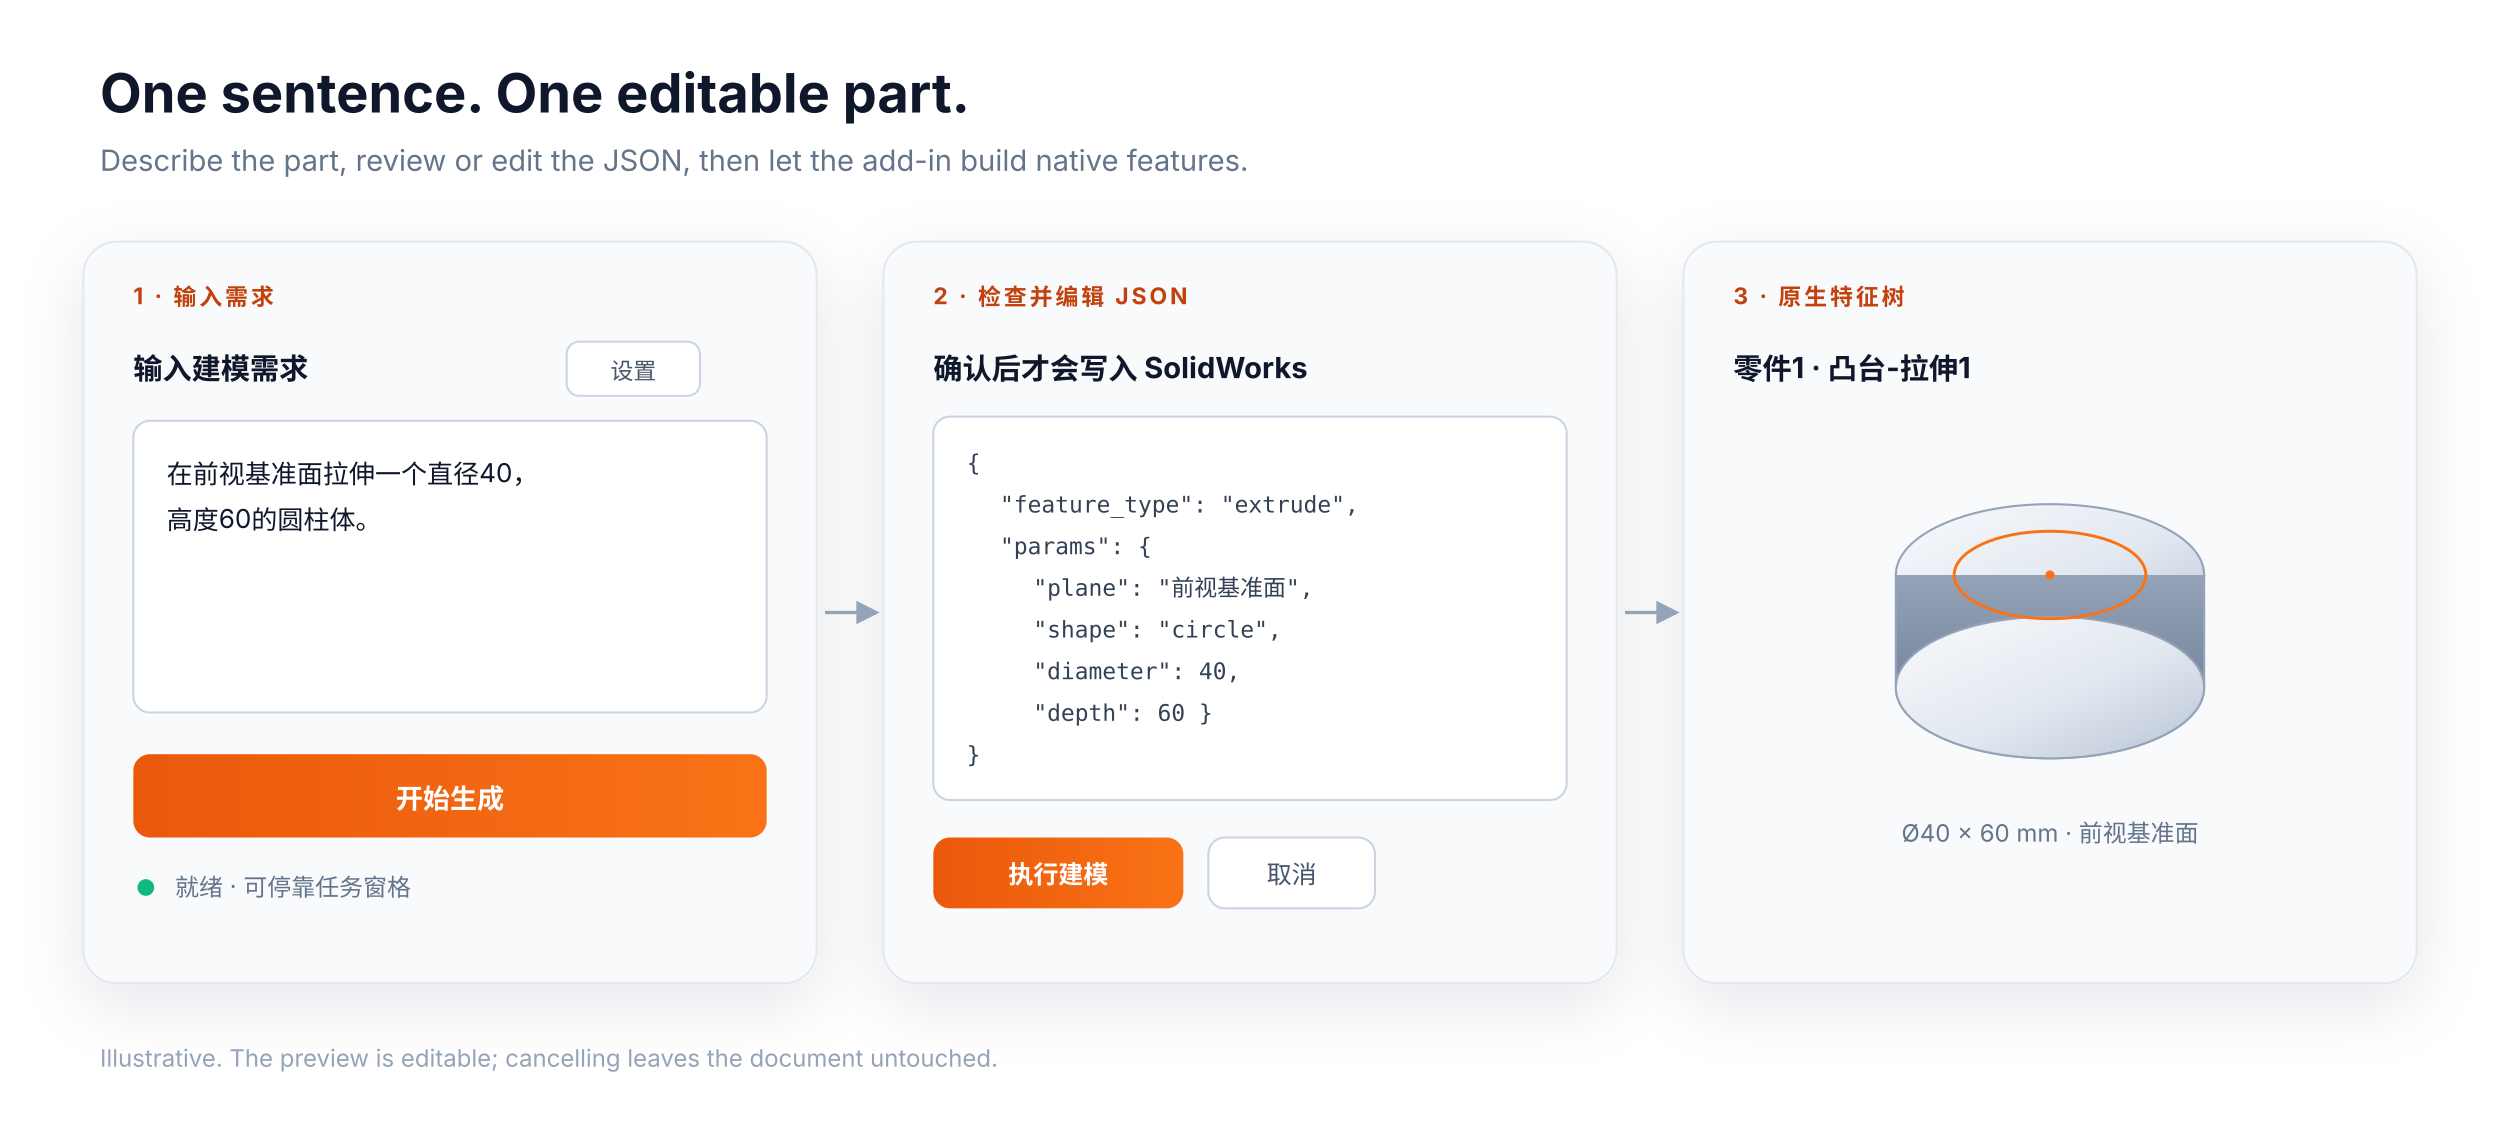
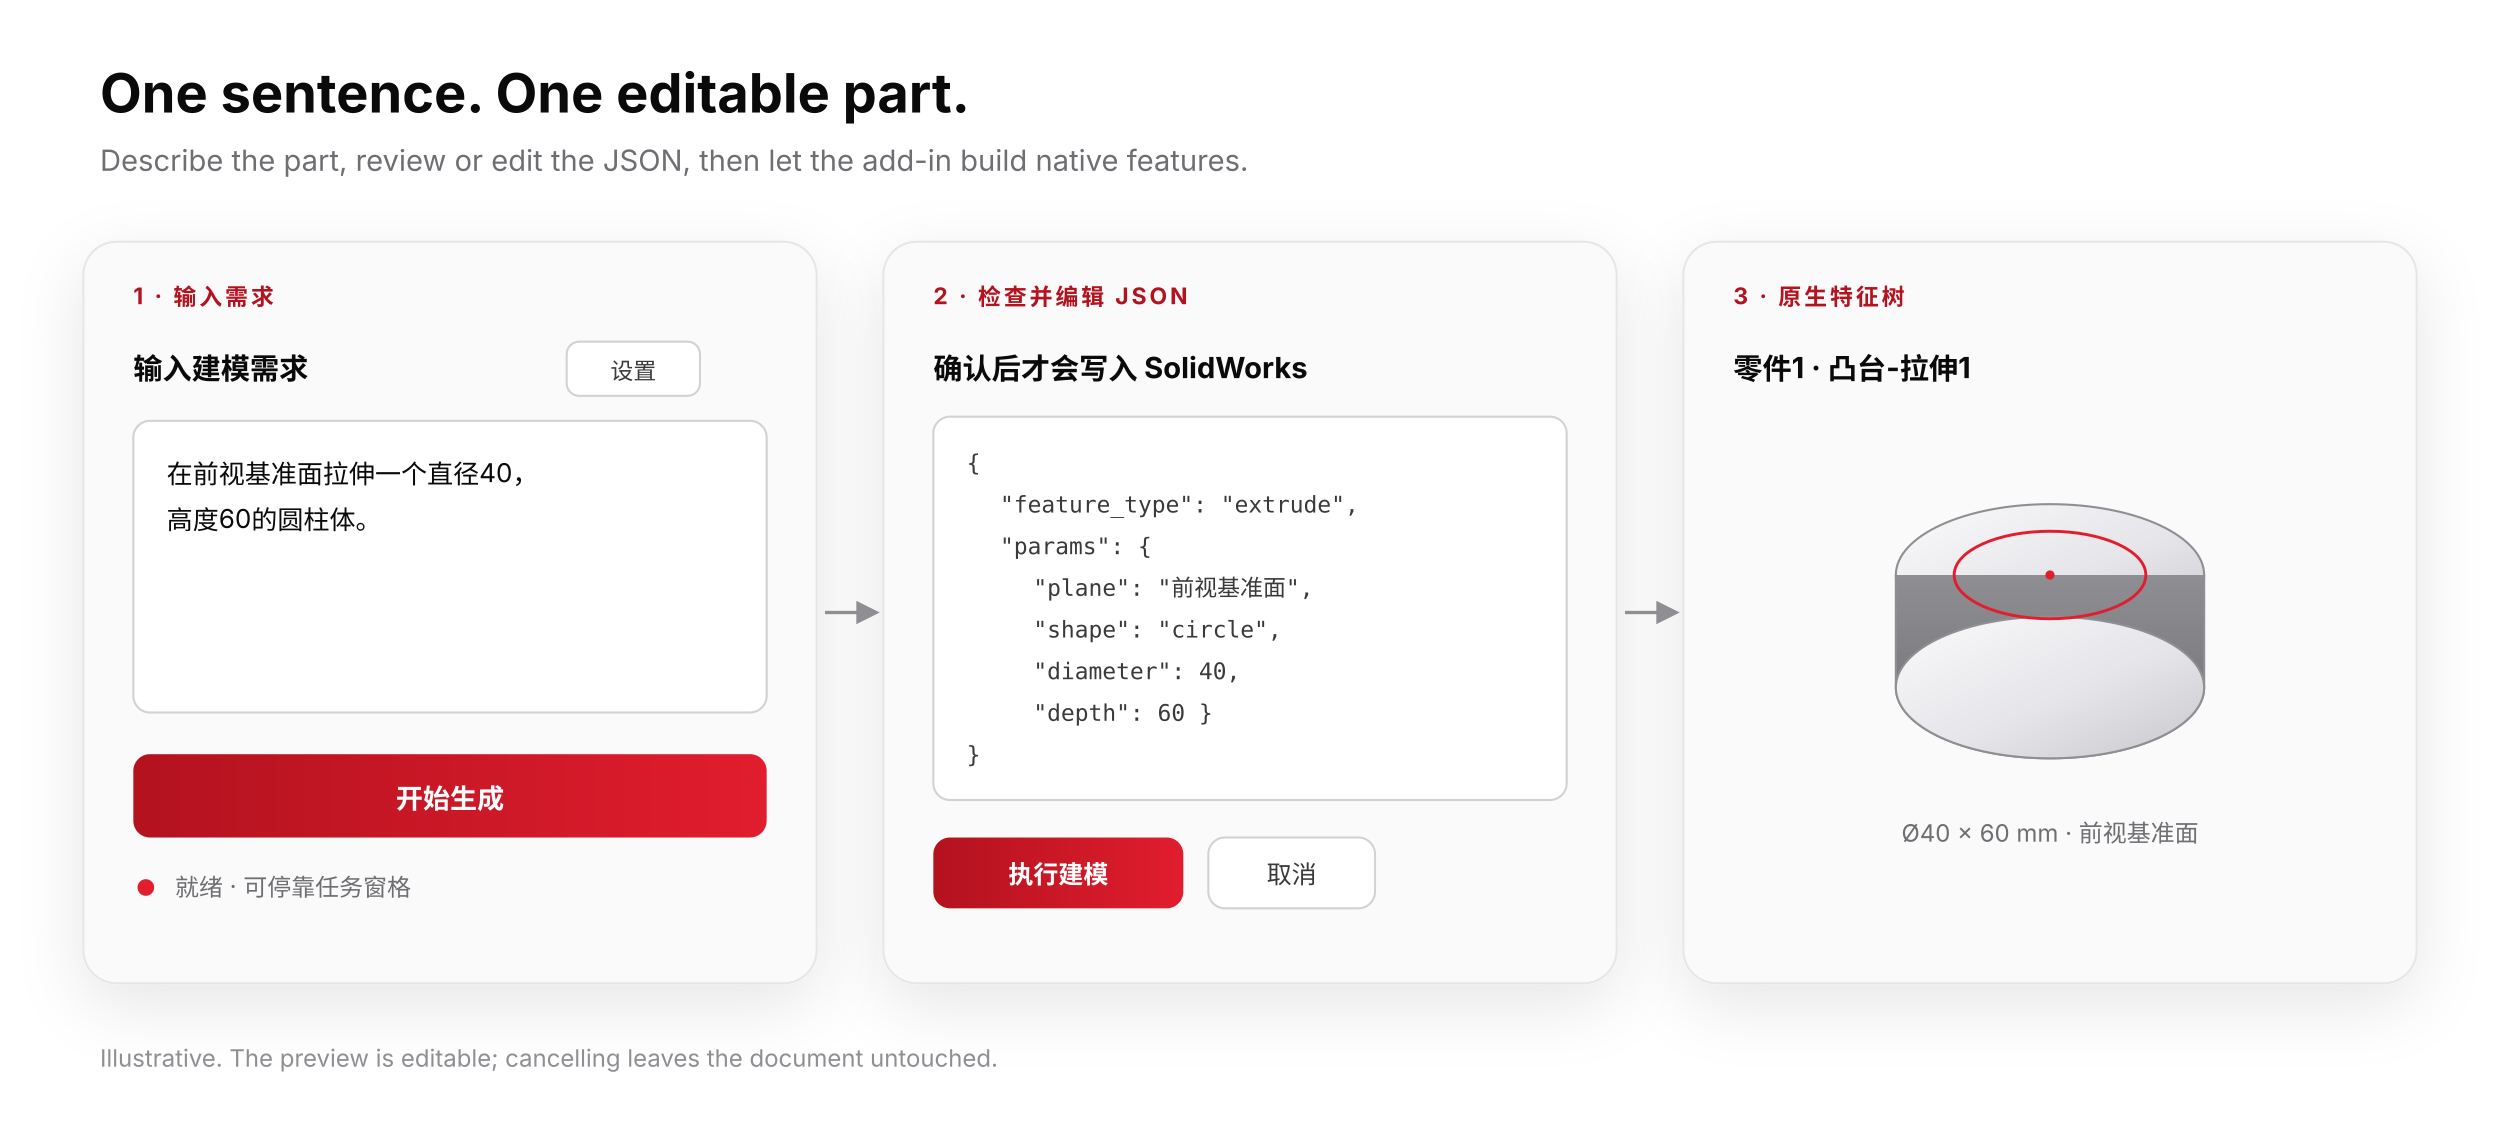
<svg xmlns="http://www.w3.org/2000/svg" width="1200" height="540" viewBox="0 0 1200 540" role="img" aria-labelledby="demo-title demo-desc">
  <defs>
    <linearGradient id="btn" x1="0" y1="0" x2="1" y2="0">
-       <stop offset="0" stop-color="#EA580C" />
-       <stop offset="1" stop-color="#F97316" />
+       <stop offset="0" stop-color="#B3121F" />
+       <stop offset="1" stop-color="#E11D2E" />
    </linearGradient>
    <linearGradient id="steel" x1="0" y1="0" x2="1" y2="1">
-       <stop offset="0" stop-color="#F8FAFC" />
-       <stop offset="0.55" stop-color="#E2E8F0" />
-       <stop offset="1" stop-color="#B8C4D4" />
+       <stop offset="0" stop-color="#FAFAFA" />
+       <stop offset="0.55" stop-color="#E5E5EA" />
+       <stop offset="1" stop-color="#C7C7CC" />
    </linearGradient>
    <linearGradient id="steelSide" x1="0" y1="0" x2="0" y2="1">
-       <stop offset="0" stop-color="#94A3B8" />
-       <stop offset="1" stop-color="#64748B" />
+       <stop offset="0" stop-color="#8E8E93" />
+       <stop offset="1" stop-color="#6E6E73" />
    </linearGradient>
    <filter id="shadow" x="-30%" y="-30%" width="160%" height="160%">
-       <feDropShadow dx="0" dy="10" stdDeviation="16" flood-color="#0F172A" flood-opacity="0.10" />
+       <feDropShadow dx="0" dy="10" stdDeviation="16" flood-color="#0A0A0A" flood-opacity="0.10" />
    </filter>
    <marker id="arrow" viewBox="0 0 10 10" refX="8" refY="5" markerWidth="7" markerHeight="7" orient="auto-start-reverse">
-       <path d="M0 0L10 5L0 10z" fill="#94A3B8" />
+       <path d="M0 0L10 5L0 10z" fill="#8E8E93" />
    </marker>
    <style>
      .ui { font-family: Inter, -apple-system, BlinkMacSystemFont, "Segoe UI", Roboto, Helvetica, Arial, "PingFang SC", "Microsoft YaHei", "Noto Sans CJK SC", sans-serif; }
      .mono { font-family: ui-monospace, SFMono-Regular, Menlo, Consolas, monospace; }
-       .step { font-size: 11px; font-weight: 700; letter-spacing: 1.4px; fill: #C2410C; }
-       .title { font-size: 14px; font-weight: 700; fill: #0F172A; }
-       .body { font-size: 11.5px; fill: #64748B; }
-       .code { font-family: ui-monospace, SFMono-Regular, Menlo, Consolas, monospace; font-size: 11px; fill: #334155; }
+       .step { font-size: 11px; font-weight: 700; letter-spacing: 1.4px; fill: #B3121F; }
+       .title { font-size: 14px; font-weight: 700; fill: #0A0A0A; }
+       .body { font-size: 11.5px; fill: #6E6E73; }
+       .code { font-family: ui-monospace, SFMono-Regular, Menlo, Consolas, monospace; font-size: 11px; fill: #3A3A3C; }
    </style>
  </defs>
  <rect width="1200" height="540" fill="#FFFFFF" />
-   <text class="ui" x="48" y="54" font-size="26" font-weight="700" fill="#0F172A">One sentence. One editable part.</text>
-   <text class="ui" x="48" y="82" font-size="14" fill="#64748B">Describe the part, review or edit the JSON, then let the add-in build native features.</text>
-   <rect x="40" y="116" width="352" height="356" rx="16" fill="#F8FAFC" stroke="#E2E8F0" filter="url(#shadow)" />
+   <text class="ui" x="48" y="54" font-size="26" font-weight="700" fill="#0A0A0A">One sentence. One editable part.</text>
+   <text class="ui" x="48" y="82" font-size="14" fill="#6E6E73">Describe the part, review or edit the JSON, then let the add-in build native features.</text>
+   <rect x="40" y="116" width="352" height="356" rx="16" fill="#FAFAFA" stroke="#E5E5EA" filter="url(#shadow)" />
  <text class="ui step" x="64" y="146">1 · 输入需求</text>
  <text class="ui title" x="64" y="182">输入建模需求</text>
-   <rect x="272" y="164" width="64" height="26" rx="6" fill="#FFFFFF" stroke="#CBD5E1" />
-   <text class="ui" x="304" y="182" text-anchor="middle" font-size="11" fill="#475569">设置</text>
-   <rect x="64" y="202" width="304" height="140" rx="8" fill="#FFFFFF" stroke="#CBD5E1" />
-   <text class="ui" x="80" y="232" font-size="12.5" fill="#0F172A">在前视基准面拉伸一个直径40，</text>
-   <text class="ui" x="80" y="254" font-size="12.5" fill="#0F172A">高度60的圆柱体。</text>
+   <rect x="272" y="164" width="64" height="26" rx="6" fill="#FFFFFF" stroke="#D1D1D6" />
+   <text class="ui" x="304" y="182" text-anchor="middle" font-size="11" fill="#3A3A3C">设置</text>
+   <rect x="64" y="202" width="304" height="140" rx="8" fill="#FFFFFF" stroke="#D1D1D6" />
+   <text class="ui" x="80" y="232" font-size="12.5" fill="#0A0A0A">在前视基准面拉伸一个直径40，</text>
+   <text class="ui" x="80" y="254" font-size="12.5" fill="#0A0A0A">高度60的圆柱体。</text>
  <rect x="64" y="362" width="304" height="40" rx="8" fill="url(#btn)" />
  <text class="ui" x="216" y="388" text-anchor="middle" font-size="13" font-weight="700" fill="#FFFFFF">开始生成</text>
-   <circle cx="70" cy="426" r="4" fill="#10B981" />
-   <text class="ui" x="84" y="430" font-size="11.5" fill="#64748B">就绪 · 可停靠任务窗格</text>
-   <rect x="424" y="116" width="352" height="356" rx="16" fill="#F8FAFC" stroke="#E2E8F0" filter="url(#shadow)" />
+   <circle cx="70" cy="426" r="4" fill="#E11D2E" />
+   <text class="ui" x="84" y="430" font-size="11.5" fill="#6E6E73">就绪 · 可停靠任务窗格</text>
+   <rect x="424" y="116" width="352" height="356" rx="16" fill="#FAFAFA" stroke="#E5E5EA" filter="url(#shadow)" />
  <text class="ui step" x="448" y="146">2 · 检查并编辑 JSON</text>
  <text class="ui title" x="448" y="182">确认后才会写入 SolidWorks</text>
-   <rect x="448" y="200" width="304" height="184" rx="8" fill="#FFFFFF" stroke="#CBD5E1" />
+   <rect x="448" y="200" width="304" height="184" rx="8" fill="#FFFFFF" stroke="#D1D1D6" />
  <text class="code" x="464" y="226">{</text>
  <text class="code" x="480" y="246">"feature_type": "extrude",</text>
  <text class="code" x="480" y="266">"params": {</text>
  <text class="code" x="496" y="286">"plane": "前视基准面",</text>
  <text class="code" x="496" y="306">"shape": "circle",</text>
  <text class="code" x="496" y="326">"diameter": 40,</text>
  <text class="code" x="496" y="346">"depth": 60 }</text>
  <text class="code" x="464" y="366">}</text>
  <rect x="448" y="402" width="120" height="34" rx="8" fill="url(#btn)" />
  <text class="ui" x="508" y="424" text-anchor="middle" font-size="12" font-weight="700" fill="#FFFFFF">执行建模</text>
-   <rect x="580" y="402" width="80" height="34" rx="8" fill="#FFFFFF" stroke="#CBD5E1" />
-   <text class="ui" x="620" y="424" text-anchor="middle" font-size="12" fill="#475569">取消</text>
-   <rect x="808" y="116" width="352" height="356" rx="16" fill="#F8FAFC" stroke="#E2E8F0" filter="url(#shadow)" />
+   <rect x="580" y="402" width="80" height="34" rx="8" fill="#FFFFFF" stroke="#D1D1D6" />
+   <text class="ui" x="620" y="424" text-anchor="middle" font-size="12" fill="#3A3A3C">取消</text>
+   <rect x="808" y="116" width="352" height="356" rx="16" fill="#FAFAFA" stroke="#E5E5EA" filter="url(#shadow)" />
  <text class="ui step" x="832" y="146">3 · 原生特征树</text>
  <text class="ui title" x="832" y="182">零件1 · 凸台-拉伸1</text>
  <g transform="translate(984 276)">
-     <ellipse cx="0" cy="0" rx="74" ry="34" fill="url(#steel)" stroke="#94A3B8" />
-     <path d="M-74 0v54a74 34 0 0 0 148 0V0" fill="url(#steelSide)" stroke="#94A3B8" />
-     <ellipse cx="0" cy="54" rx="74" ry="34" fill="url(#steel)" stroke="#94A3B8" />
-     <ellipse cx="0" cy="0" rx="46" ry="21" fill="none" stroke="#F97316" stroke-width="1.4" />
-     <circle cx="0" cy="0" r="2.2" fill="#F97316" />
+     <ellipse cx="0" cy="0" rx="74" ry="34" fill="url(#steel)" stroke="#8E8E93" />
+     <path d="M-74 0v54a74 34 0 0 0 148 0V0" fill="url(#steelSide)" stroke="#8E8E93" />
+     <ellipse cx="0" cy="54" rx="74" ry="34" fill="url(#steel)" stroke="#8E8E93" />
+     <ellipse cx="0" cy="0" rx="46" ry="21" fill="none" stroke="#E11D2E" stroke-width="1.4" />
+     <circle cx="0" cy="0" r="2.2" fill="#E11D2E" />
  </g>
-   <text class="ui" x="984" y="404" text-anchor="middle" font-size="11.5" fill="#64748B">Ø40 × 60 mm · 前视基准面</text>
-   <g stroke="#94A3B8" stroke-width="1.6">
+   <text class="ui" x="984" y="404" text-anchor="middle" font-size="11.5" fill="#6E6E73">Ø40 × 60 mm · 前视基准面</text>
+   <g stroke="#8E8E93" stroke-width="1.6">
    <line x1="396" y1="294" x2="420" y2="294" marker-end="url(#arrow)" />
    <line x1="780" y1="294" x2="804" y2="294" marker-end="url(#arrow)" />
  </g>
-   <text class="ui" x="48" y="512" font-size="11.5" fill="#94A3B8">Illustrative. The preview is editable; cancelling leaves the document untouched.</text>
+   <text class="ui" x="48" y="512" font-size="11.5" fill="#8E8E93">Illustrative. The preview is editable; cancelling leaves the document untouched.</text>
</svg>
